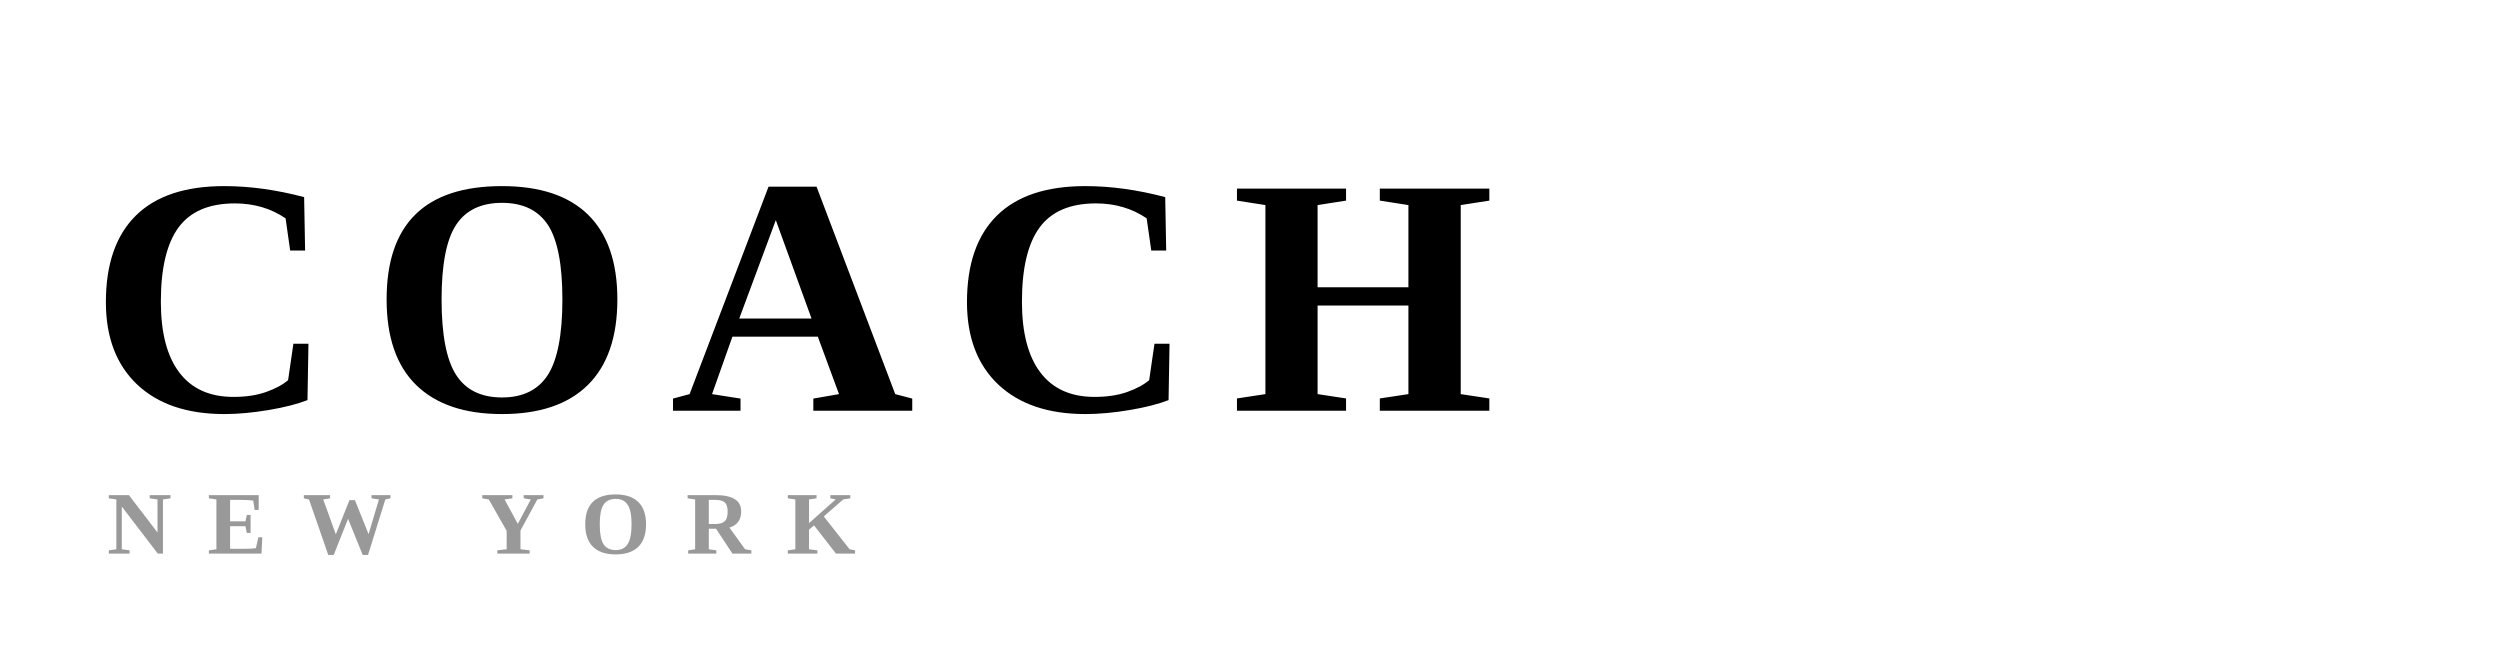
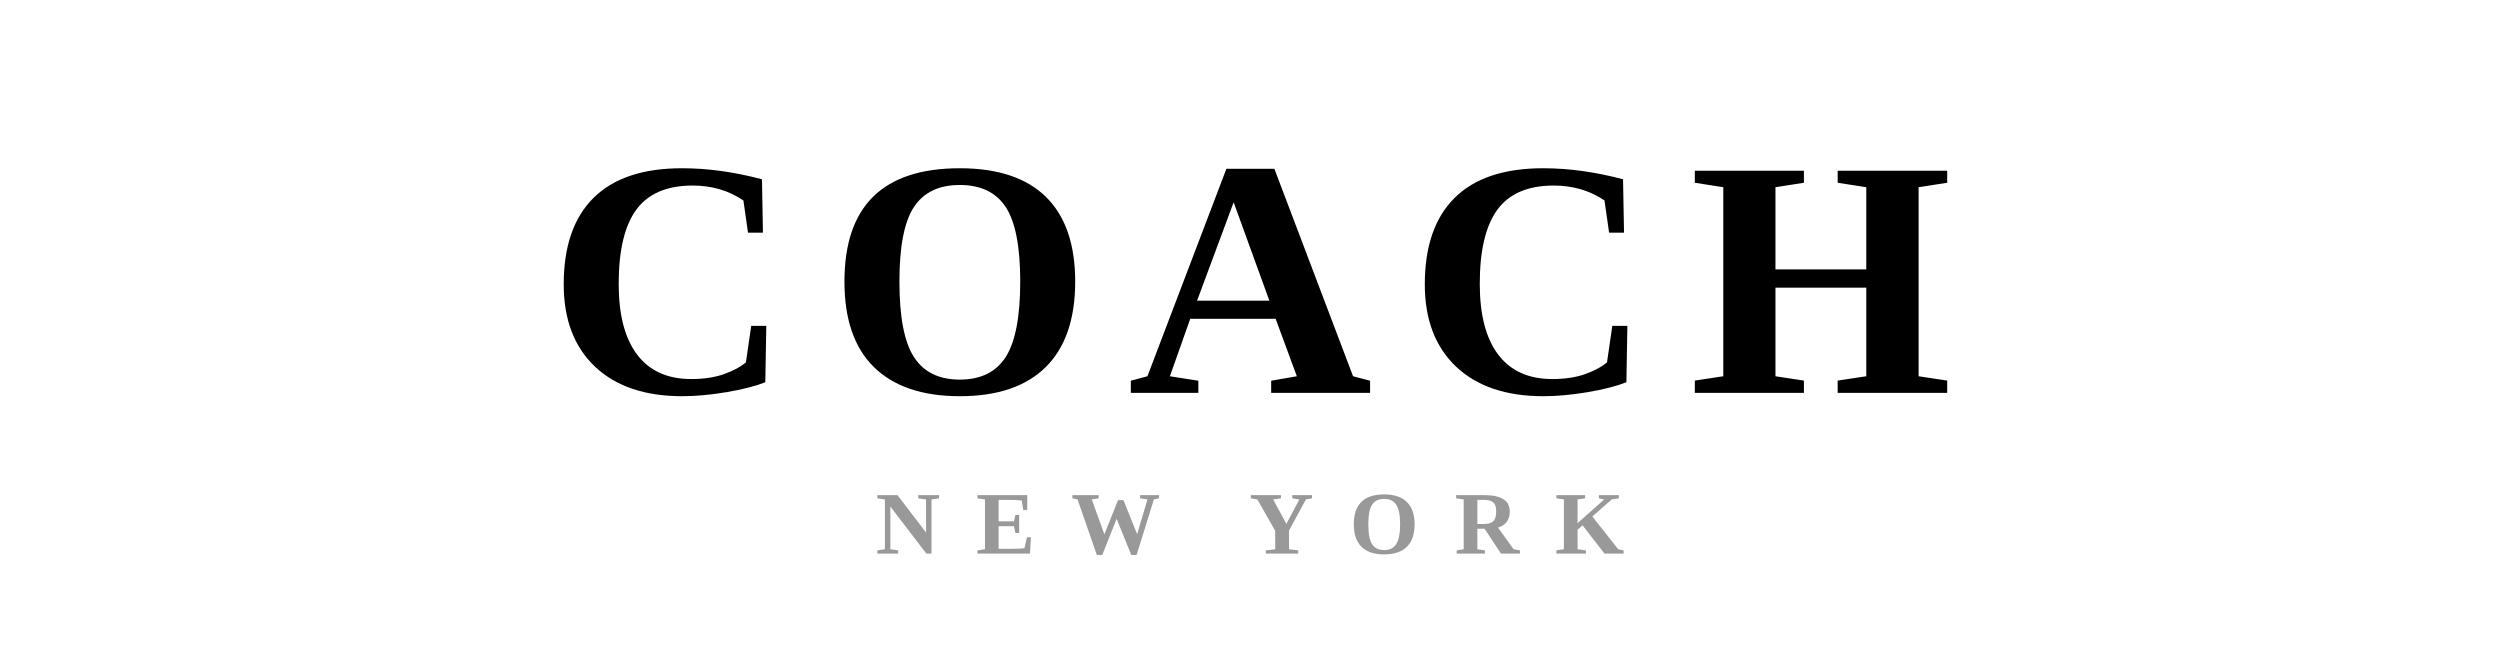
<svg xmlns="http://www.w3.org/2000/svg" viewBox="0 0 280 75" width="280" height="75">
-   <g transform="translate(10, 46)">
-     <text x="0" y="0" font-family="'Times New Roman', Georgia, serif" font-weight="900" font-size="38" fill="#000000" letter-spacing="4">COACH</text>
-   </g>
-   <text x="12" y="62" font-family="'Times New Roman', serif" font-weight="700" font-size="10" fill="#999999" letter-spacing="4">NEW YORK</text>
+   <text x="140" y="44" text-anchor="middle" font-family="'Times New Roman', Georgia, serif" font-weight="900" font-size="38" fill="#000000" letter-spacing="4">COACH</text>
+   <text x="140" y="62" text-anchor="middle" font-family="'Times New Roman', serif" font-weight="700" font-size="10" fill="#999999" letter-spacing="4">NEW YORK</text>
</svg>
